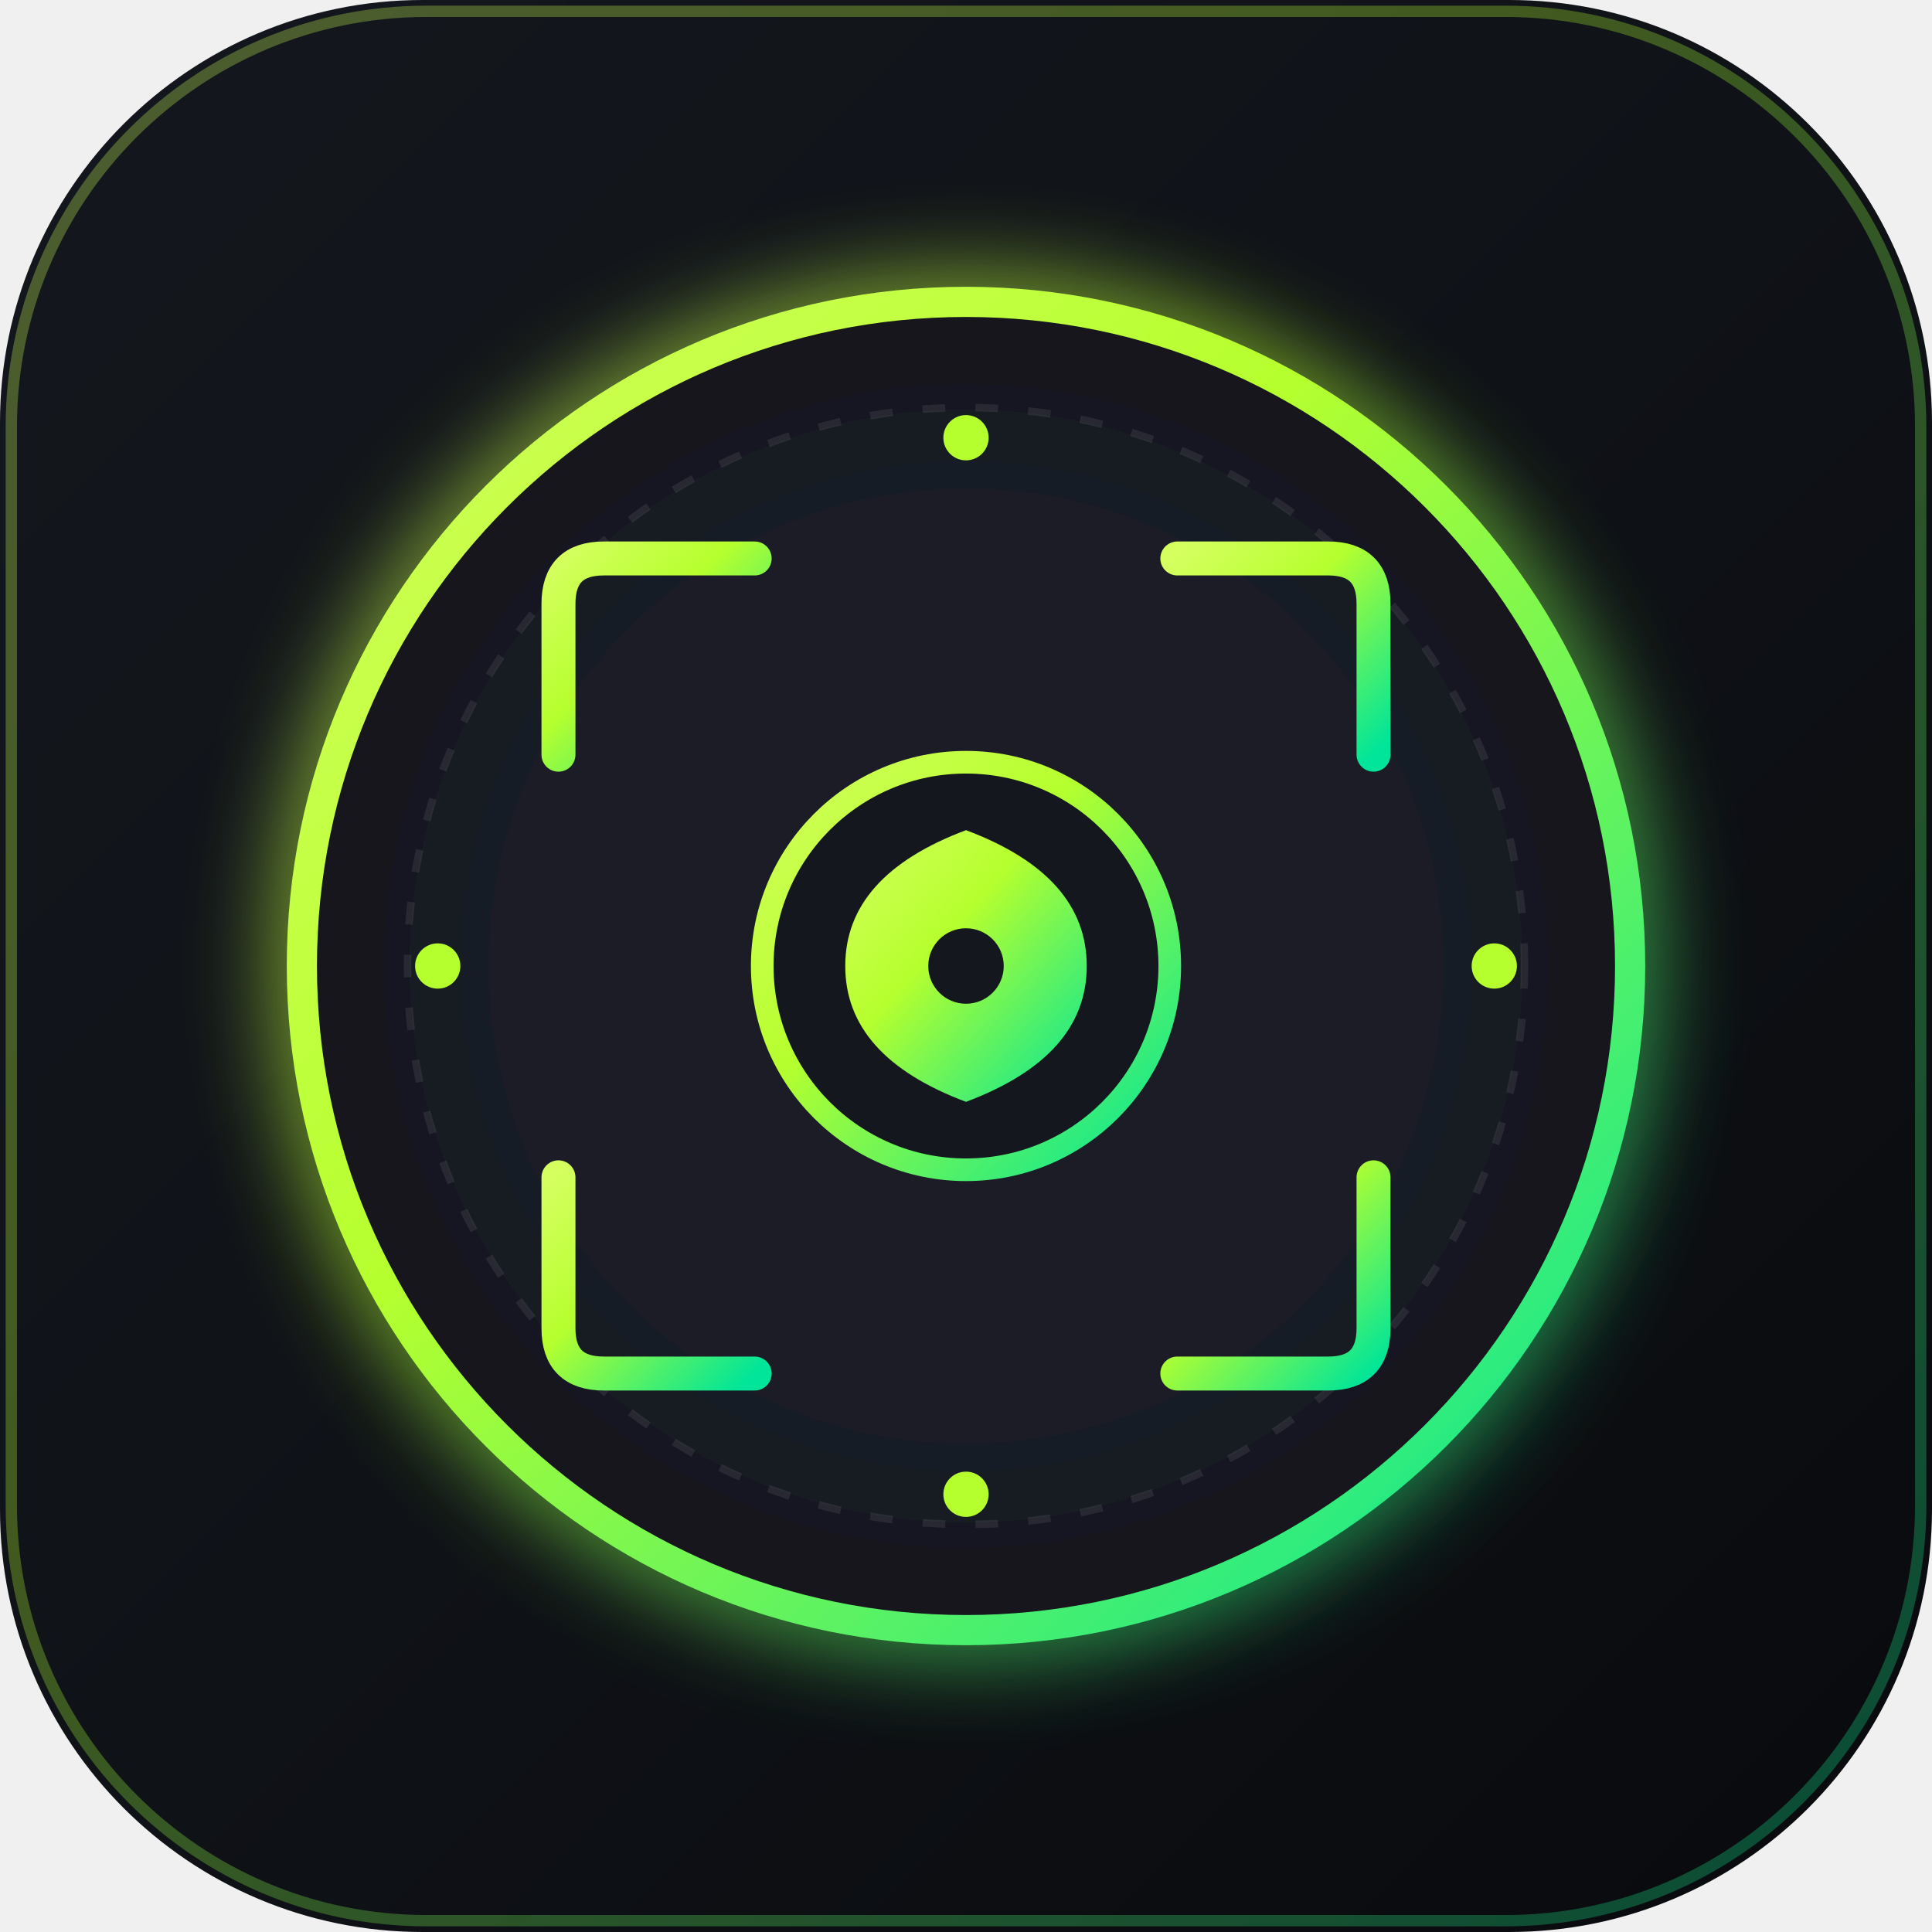
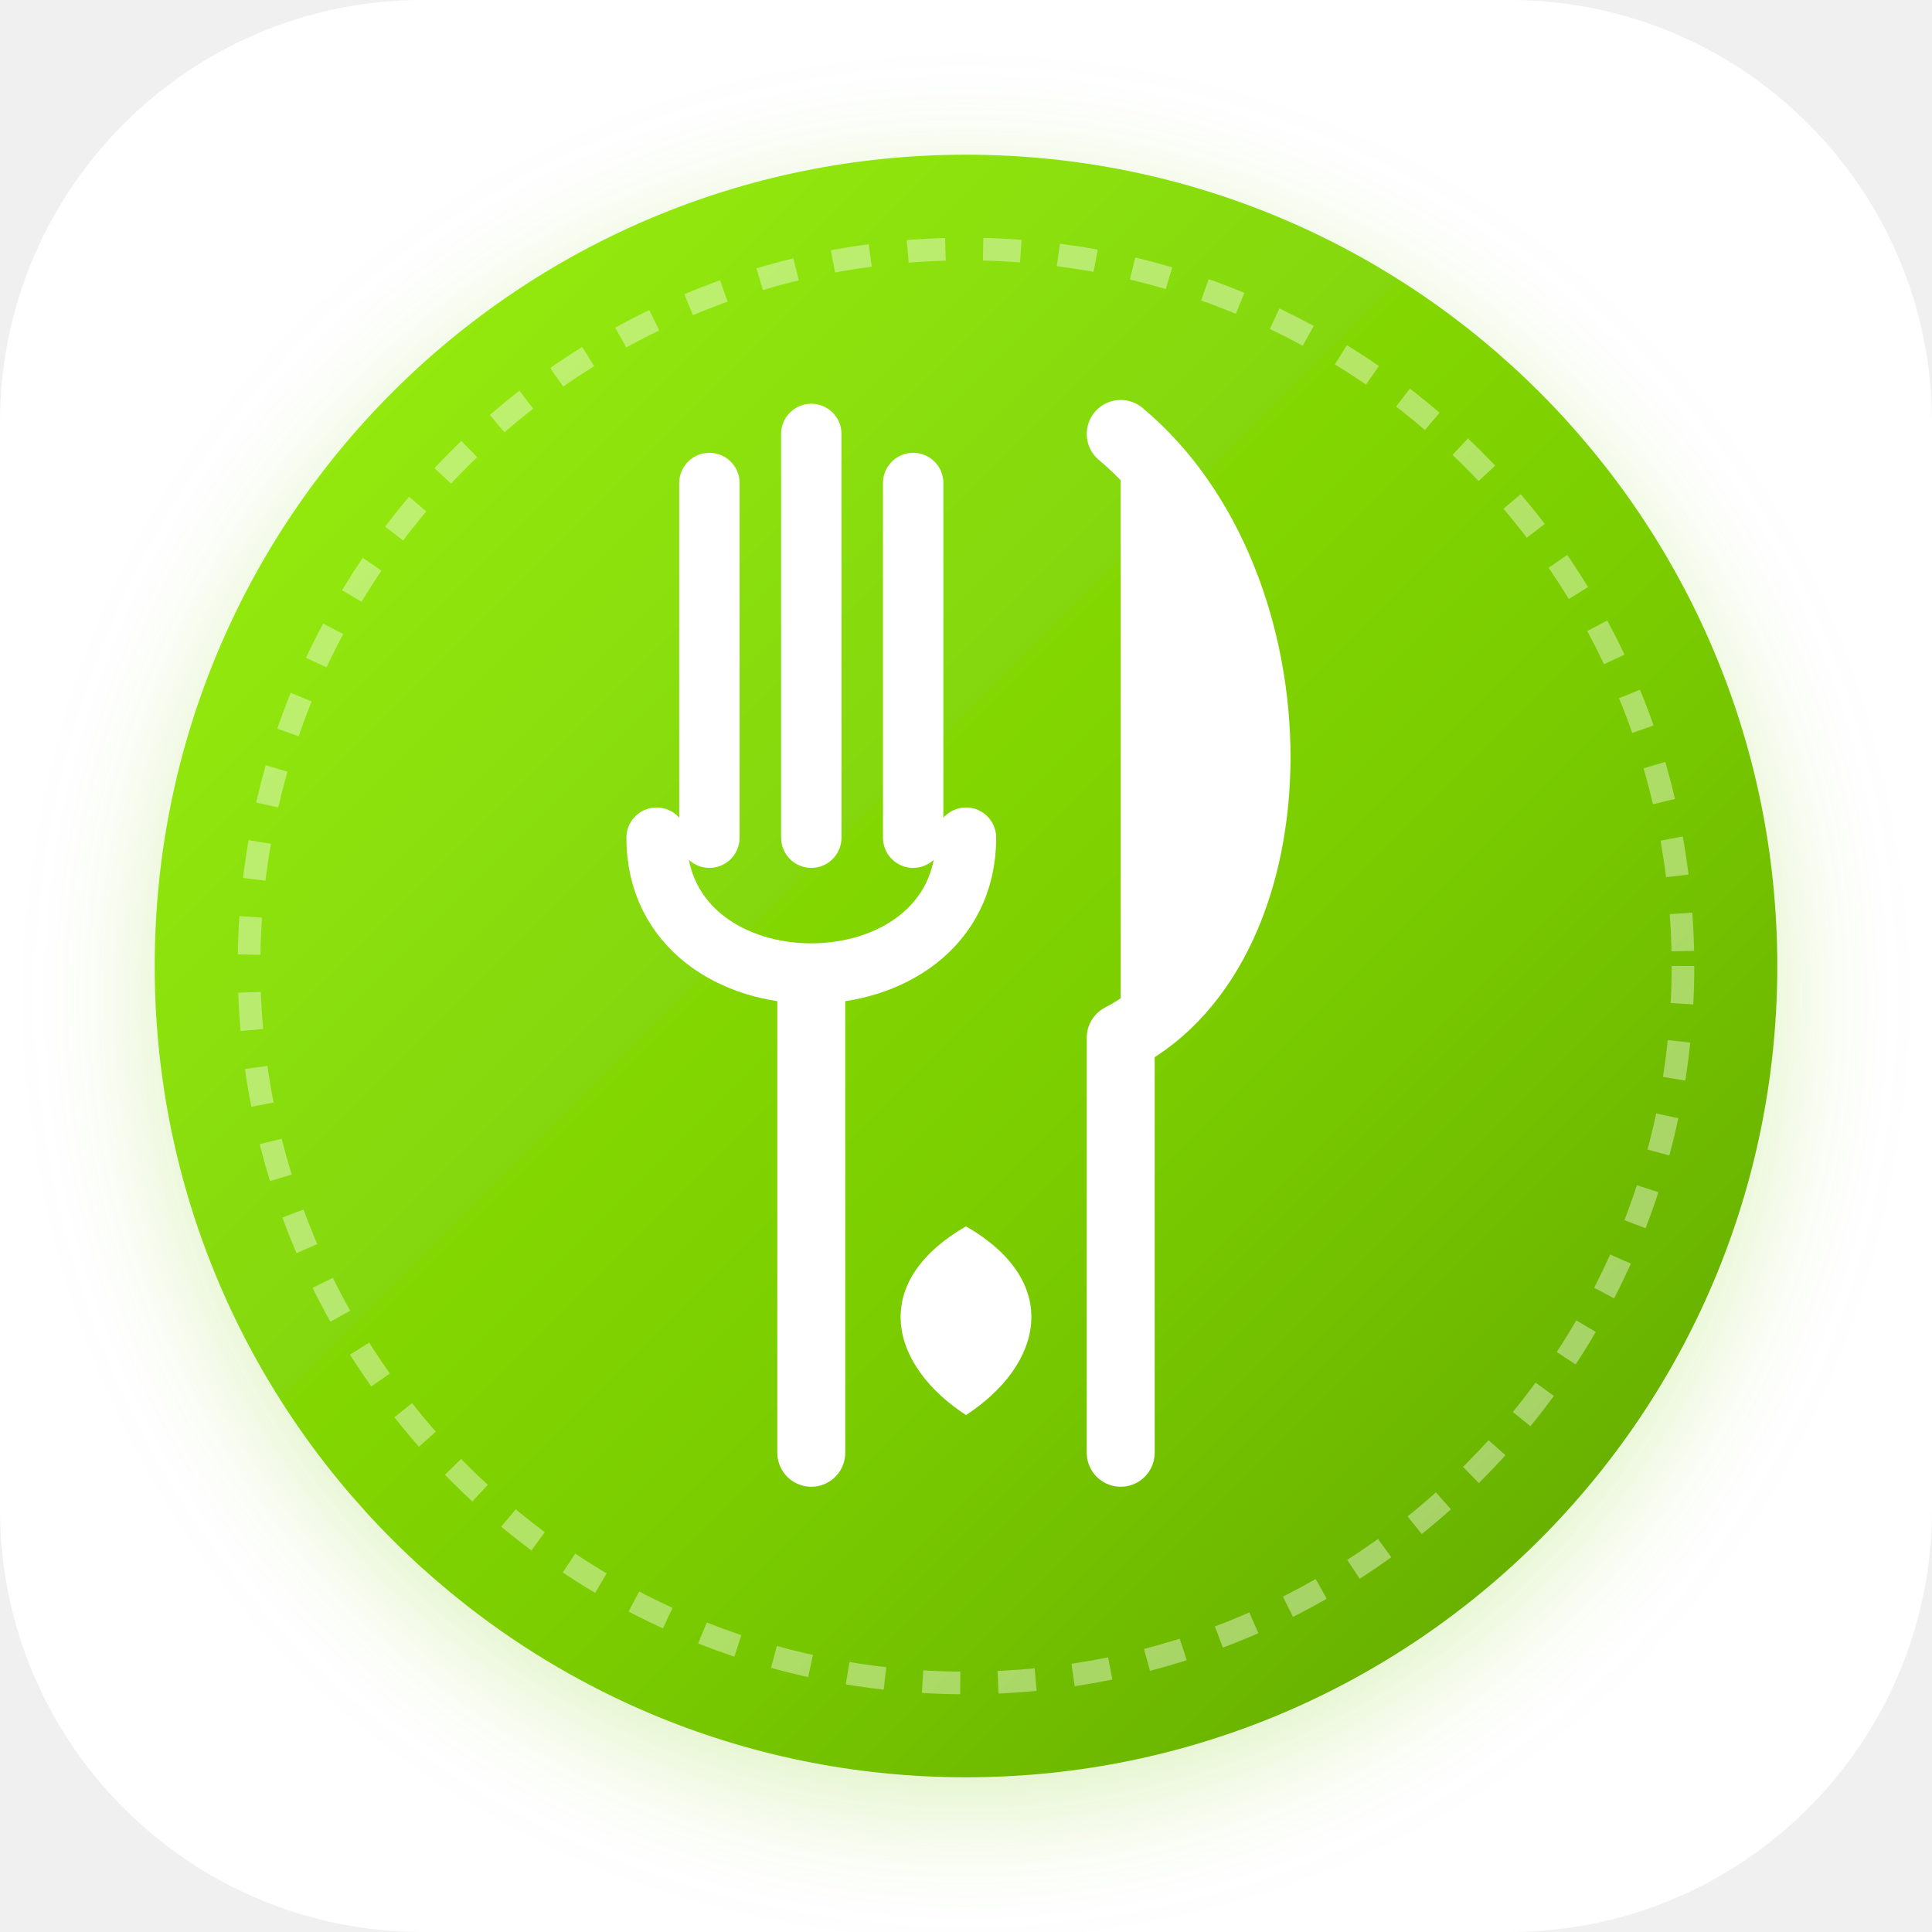
<svg xmlns="http://www.w3.org/2000/svg" viewBox="0 0 512 512" width="512" height="512">
  <defs>
-     <linearGradient id="bgGrad" x1="0%" y1="0%" x2="100%" y2="100%">
-       <stop offset="0%" stop-color="#14171d" />
-       <stop offset="50%" stop-color="#0f1217" />
-       <stop offset="100%" stop-color="#090a0d" />
+     <linearGradient id="plateGrad" x1="0%" y1="0%" x2="100%" y2="100%">
+       <stop offset="0%" stop-color="#9bf216" />
+       <stop offset="60%" stop-color="#7acc00" />
+       <stop offset="100%" stop-color="#5fa300" />
    </linearGradient>
-     <linearGradient id="limeGrad" x1="0%" y1="0%" x2="100%" y2="100%">
-       <stop offset="0%" stop-color="#d4ff5e" />
-       <stop offset="40%" stop-color="#b6ff2e" />
-       <stop offset="100%" stop-color="#00e599" />
-     </linearGradient>
-     <filter id="glow" x="-20%" y="-20%" width="140%" height="140%">
-       <feGaussianBlur stdDeviation="12" result="blur" />
-       <feMerge>
-         <feMergeNode in="blur" />
-         <feMergeNode in="SourceGraphic" />
-       </feMerge>
+     <filter id="shadow" x="-10%" y="-10%" width="120%" height="120%">
+       <feDropShadow dx="0" dy="8" stdDeviation="16" flood-color="#7acc00" flood-opacity="0.25" />
    </filter>
-     <radialGradient id="plateInnerGrad" cx="50%" cy="50%" r="50%">
-       <stop offset="70%" stop-color="#1a1e27" />
-       <stop offset="100%" stop-color="#11141a" />
-     </radialGradient>
  </defs>
-   <rect width="512" height="512" rx="112" fill="url(#bgGrad)" />
-   <rect width="506" height="506" x="3" y="3" rx="110" fill="none" stroke="url(#limeGrad)" stroke-width="3" stroke-opacity="0.3" />
-   <circle cx="256" cy="256" r="176" fill="url(#plateInnerGrad)" stroke="url(#limeGrad)" stroke-width="8" filter="url(#glow)" />
-   <circle cx="256" cy="256" r="148" fill="none" stroke="#ffffff" stroke-width="2" stroke-opacity="0.08" stroke-dasharray="6 8" />
-   <path d="M 148 200 L 148 160 Q 148 148 160 148 L 200 148" fill="none" stroke="url(#limeGrad)" stroke-width="9" stroke-linecap="round" />
-   <path d="M 312 148 L 352 148 Q 364 148 364 160 L 364 200" fill="none" stroke="url(#limeGrad)" stroke-width="9" stroke-linecap="round" />
-   <path d="M 148 312 L 148 352 Q 148 364 160 364 L 200 364" fill="none" stroke="url(#limeGrad)" stroke-width="9" stroke-linecap="round" />
-   <path d="M 312 364 L 352 364 Q 364 364 364 352 L 364 312" fill="none" stroke="url(#limeGrad)" stroke-width="9" stroke-linecap="round" />
-   <circle cx="256" cy="256" r="54" fill="#14171d" stroke="url(#limeGrad)" stroke-width="6" />
-   <path d="M 256 220 Q 288 232 288 256 Q 288 280 256 292 Q 224 280 224 256 Q 224 232 256 220 Z" fill="url(#limeGrad)" />
-   <circle cx="256" cy="256" r="10" fill="#14171d" />
-   <circle cx="256" cy="116" r="6" fill="#b6ff2e" />
-   <circle cx="396" cy="256" r="6" fill="#b6ff2e" />
-   <circle cx="256" cy="396" r="6" fill="#b6ff2e" />
-   <circle cx="116" cy="256" r="6" fill="#b6ff2e" />
+   <rect width="512" height="512" rx="112" fill="#ffffff" />
+   <circle cx="256" cy="256" r="215" fill="url(#plateGrad)" filter="url(#shadow)" />
+   <circle cx="256" cy="256" r="190" fill="none" stroke="#ffffff" stroke-width="6" stroke-opacity="0.4" stroke-dasharray="10 10" />
+   <path d="M 188 128 L 188 222 M 215 115 L 215 222 M 242 128 L 242 222" stroke="#ffffff" stroke-width="16" stroke-linecap="round" />
+   <path d="M 174 222 C 174 270 256 270 256 222" fill="none" stroke="#ffffff" stroke-width="16" stroke-linecap="round" stroke-linejoin="round" />
+   <path d="M 215 264 L 215 385" stroke="#ffffff" stroke-width="18" stroke-linecap="round" />
+   <path d="M 297 115 C 345 155 345 250 297 275 L 297 385" fill="none" stroke="#ffffff" stroke-width="18" stroke-linecap="round" stroke-linejoin="round" />
+   <path d="M 297 122 C 338 155 338 245 297 268 Z" fill="#ffffff" />
+   <path d="M 256 325 C 282 340 276 362 256 375 C 236 362 230 340 256 325 Z" fill="#ffffff" />
</svg>
